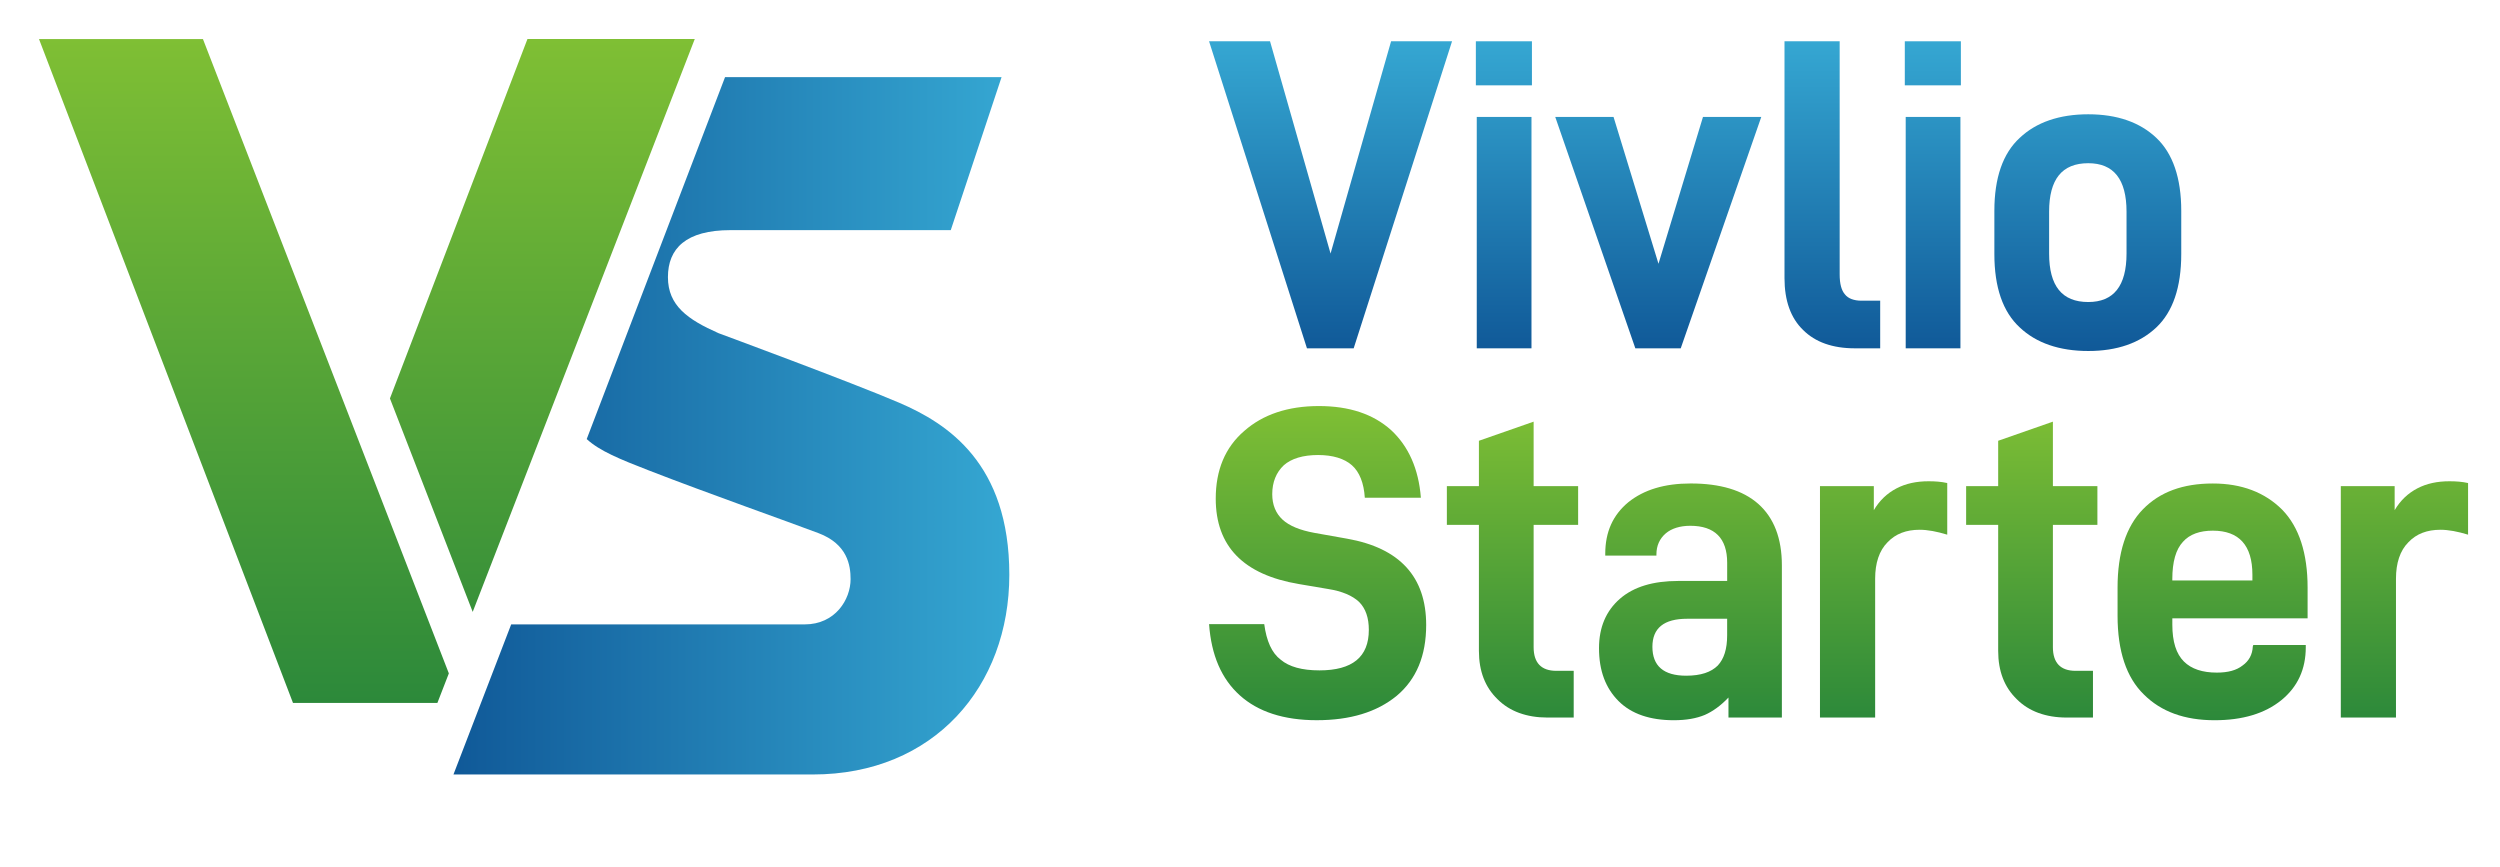
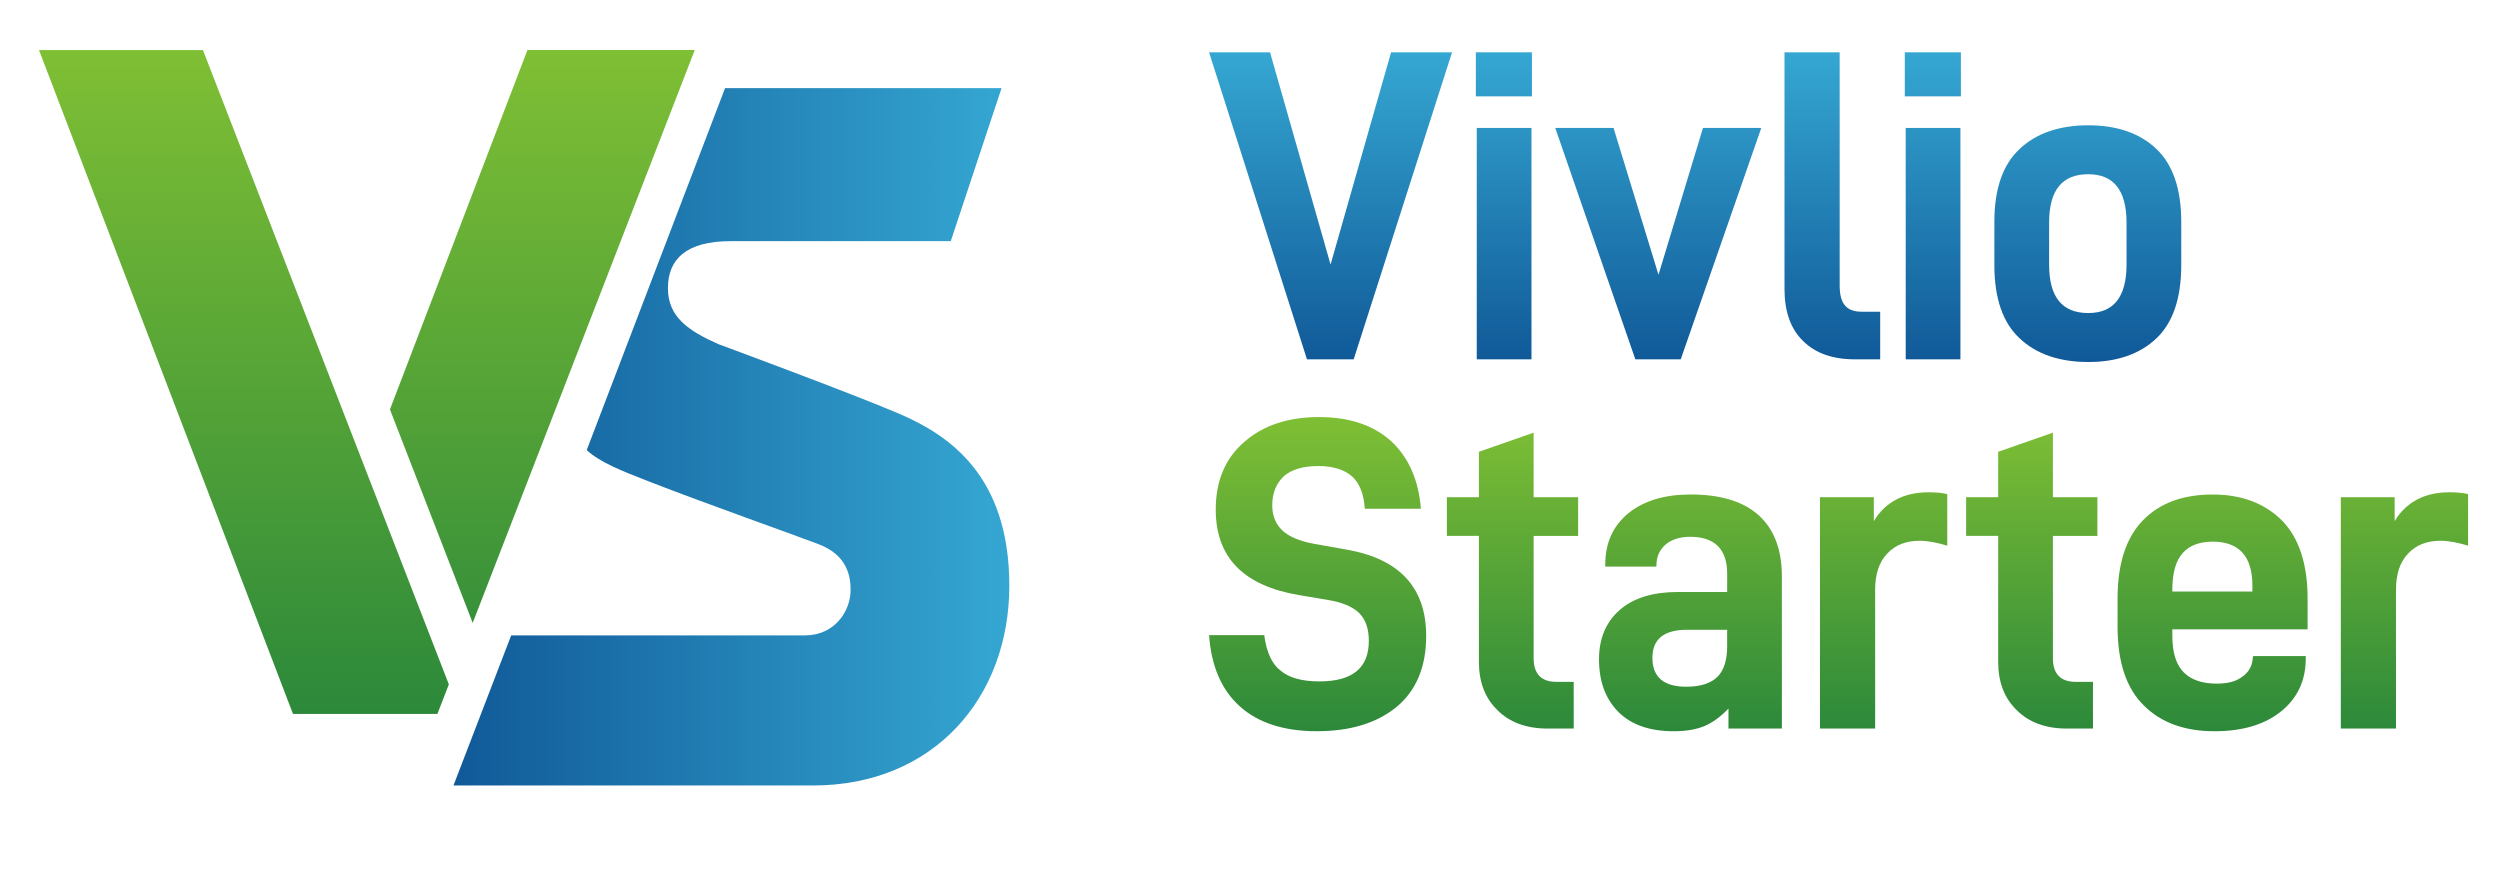
- <svg xmlns="http://www.w3.org/2000/svg" viewBox="0 0 845 293" shape-rendering="geometricPrecision" text-rendering="geometricPrecision">
+ <svg xmlns="http://www.w3.org/2000/svg" viewBox="0 0 900 320" shape-rendering="geometricPrecision" text-rendering="geometricPrecision">
  <defs>
    <linearGradient id="vsGradGreen" x1="124" y1="234.75" x2="124" y2="10.35" gradientUnits="userSpaceOnUse">
      <stop offset="0" stop-color="#2c893a" />
      <stop offset="1" stop-color="#7fbf34" />
    </linearGradient>
    <linearGradient id="vsGradBlue" x1="153.27" y1="141.08" x2="341.15" y2="141.08" gradientUnits="userSpaceOnUse">
      <stop offset="0" stop-color="#105998" />
      <stop offset="1" stop-color="#35a7d2" />
    </linearGradient>
    <linearGradient id="gradBlue" x1="228.709" y1="144.318" x2="228.709" y2="13.467" gradientUnits="userSpaceOnUse">
      <stop offset="0" style="stop-color:#105998" />
      <stop offset="1" style="stop-color:#35A7D2" />
    </linearGradient>
    <linearGradient id="gradGreen" x1="759.528" y1="144.318" x2="759.528" y2="11.587" gradientUnits="userSpaceOnUse">
      <stop offset="0" style="stop-color:#2C893A" />
      <stop offset="1" style="stop-color:#7FBF34" />
    </linearGradient>
  </defs>
-   <g transform="translate(0, 2.835)">
-     <path fill="url(#vsGradGreen)" d="M151.71,224.77l-3.87,9.98h-48.81L13.18,10.36h55.41l83.12,214.41ZM159.77,203.99L234.83,10.35h-56.55l-46.48,121.49,27.97,72.14Z" />
-     <path fill="url(#vsGradBlue)" d="M272,208.21h-99.22l-19.51,50.73h121.46c41.02,0,66.42-29.85,66.42-67.51s-20.86-51.12-37.25-58.15c-16.39-7.02-61.04-23.5-61.04-23.5-10.37-4.6-17.1-9.28-17.1-18.94s6.05-15.89,21.17-15.89h74.43l17.17-51.72h-93.46l-46.76,122.34c4.32,4.01,11.37,6.86,20.86,10.55,20.05,7.79,47.75,17.55,57.51,21.26,9.76,3.71,10.82,10.85,10.82,15.54,0,6.9-5.2,15.29-15.5,15.29Z" />
-   </g>
-   <g transform="translate(390, 3.18) scale(0.8)">
-     <g>
-       <path fill="url(#gradBlue)" d="M74.66,103.15l25.57-89.68h25.76L84.43,143.19H64.69L23.33,13.47h25.76L74.66,103.15z" />
-       <path fill="url(#gradBlue)" d="M159.74,32.08h-23.69V13.47h23.69V32.08z M159.55,143.19h-23.12V45.43h23.12V143.19z" />
-       <path fill="url(#gradBlue)" d="M213.21,107.47l18.8-62.04h24.63l-34.03,97.76h-19.18l-33.84-97.76h24.63L213.21,107.47z" />
-       <path fill="url(#gradBlue)" d="M266.45,113.49V13.47h23.31v98.51c0,3.95,0.75,6.77,2.26,8.46c1.32,1.69,3.76,2.63,6.96,2.63h7.9v20.12h-10.72c-9.4,0-16.73-2.63-21.81-7.71C269.08,130.41,266.45,123.07,266.45,113.49z" />
-       <path fill="url(#gradBlue)" d="M340.97,32.08h-23.69V13.47h23.69V32.08z M340.78,143.19h-23.12V45.43h23.12V143.19z" />
-       <path fill="url(#gradBlue)" d="M355.12,103.33V85.1c0-13.91,3.57-24.25,10.72-30.83c6.96-6.58,16.73-9.96,28.95-9.96s21.81,3.38,28.76,9.96s10.53,16.92,10.53,30.83v18.24c0,14.1-3.57,24.44-10.53,31.02s-16.54,9.96-28.76,9.96s-22-3.38-28.95-9.96C358.7,127.77,355.12,117.43,355.12,103.33z M394.79,64.98c-11.09,0-16.54,6.77-16.54,20.49v17.67c0,13.72,5.45,20.49,16.54,20.49c10.72,0,16.17-6.77,16.17-20.49V85.47C410.96,71.75,405.51,64.98,394.79,64.98z" />
+   <g transform="translate(0, 3.965) scale(1.06509)">
+     <g transform="translate(0, 2.835)">
+       <path fill="url(#vsGradGreen)" d="M151.71,224.77l-3.87,9.98h-48.81L13.18,10.36h55.41l83.12,214.41ZM159.77,203.99L234.83,10.35h-56.55l-46.48,121.49,27.97,72.14Z" />
+       <path fill="url(#vsGradBlue)" d="M272,208.21h-99.22l-19.51,50.73h121.46c41.02,0,66.42-29.85,66.42-67.51s-20.86-51.12-37.25-58.15c-16.39-7.02-61.04-23.5-61.04-23.5-10.37-4.6-17.1-9.28-17.1-18.94s6.05-15.89,21.17-15.89h74.43l17.17-51.72h-93.46l-46.76,122.34c4.32,4.01,11.37,6.86,20.86,10.55,20.05,7.79,47.75,17.55,57.51,21.26,9.76,3.71,10.82,10.85,10.82,15.54,0,6.9-5.2,15.29-15.5,15.29Z" />
    </g>
-     <g transform="translate(-470.24, 156)">
-       <path fill="url(#gradGreen)" d="M493.57,103.71h23.31c0.94,7.14,3.2,12.22,6.96,15.04c3.57,3.01,9.02,4.51,16.36,4.51c13.91,0,20.87-5.64,20.87-17.11c0-5.08-1.32-9.02-4.14-11.84c-2.82-2.63-7.14-4.51-13.16-5.45l-12.22-2.07c-23.5-3.95-35.16-15.98-35.16-36.1c0-12.03,3.95-21.62,12.03-28.58c7.9-6.96,18.42-10.53,31.58-10.53c12.78,0,22.94,3.38,30.46,10.15c7.33,6.77,11.66,16.36,12.6,28.58h-23.69c-0.38-6.2-2.26-10.9-5.45-13.72c-3.2-2.82-8.08-4.32-14.29-4.32c-6.39,0-11.28,1.5-14.48,4.32c-3.2,3.01-4.89,7.14-4.89,12.22c0,4.51,1.5,8.08,4.32,10.72c2.82,2.63,7.33,4.51,13.54,5.64l13.72,2.44c22.37,3.95,33.46,16.17,33.46,36.47c0,12.97-4.14,22.94-12.41,29.89c-8.46,6.96-19.74,10.34-33.84,10.34c-13.91,0-24.82-3.57-32.52-10.53C498.83,126.83,494.51,116.87,493.57,103.71z" />
-       <path fill="url(#gradGreen)" d="M640.3,123.45h7.33v19.74h-11.09c-8.84,0-15.98-2.63-21.06-7.71c-5.26-5.08-7.9-11.84-7.9-20.49V61.78h-13.54V45.43h13.54V26.25l23.12-8.08v27.26h18.8v16.36h-18.8v51.7C630.71,120.07,633.91,123.45,640.3,123.45z" />
-       <path fill="url(#gradGreen)" d="M735.58,78.89v64.3h-22.56v-8.46c-3.2,3.38-6.58,5.83-9.96,7.33c-3.57,1.5-7.9,2.26-13.16,2.26c-9.96,0-17.86-2.63-23.31-8.08s-8.27-12.78-8.27-22.37c0-8.84,3.01-15.79,8.84-20.87s14.1-7.52,24.63-7.52h20.68v-7.71c0-10.34-5.26-15.6-15.6-15.6c-4.32,0-7.9,1.13-10.34,3.2c-2.63,2.26-3.95,5.26-3.95,8.84v0.56h-21.62V74c0-9.21,3.2-16.36,9.78-21.81c6.58-5.26,15.23-7.9,26.32-7.9c12.41,0,22,2.82,28.58,8.65C732.2,58.78,735.58,67.42,735.58,78.89z M712.46,108.41v-6.96h-16.92c-9.78,0-14.66,3.95-14.66,11.84c0,8.08,4.7,12.22,14.29,12.22c6.2,0,10.53-1.5,13.35-4.32C711.14,118.37,712.46,114.24,712.46,108.41z" />
-       <path fill="url(#gradGreen)" d="M774.42,55.58c2.44-4.14,5.64-7.14,9.59-9.21c3.95-2.07,8.46-3.01,13.54-3.01c2.82,0,5.45,0.19,7.9,0.75v21.81c-4.32-1.32-8.27-2.07-11.66-2.07c-5.64,0-10.15,1.69-13.54,5.26c-3.57,3.57-5.26,8.84-5.26,15.42v58.66h-23.31V45.43h22.75V55.58z" />
-       <path fill="url(#gradGreen)" d="M859.69,123.45h7.33v19.74h-11.09c-8.84,0-15.98-2.63-21.06-7.71c-5.26-5.08-7.9-11.84-7.9-20.49V61.78h-13.54V45.43h13.54V26.25l23.12-8.08v27.26h18.8v16.36h-18.8v51.7C850.1,120.07,853.3,123.45,859.69,123.45z" />
-       <path fill="url(#gradGreen)" d="M905.43,119.5c3.2,3.2,7.9,4.7,13.91,4.7c4.7,0,8.27-0.94,10.9-3.01c2.63-1.88,4.14-4.51,4.32-8.08l0.19-0.56h22.18v0.94c0,9.21-3.38,16.73-10.34,22.37c-6.96,5.64-16.36,8.46-28.2,8.46c-12.6,0-22.56-3.57-29.89-10.9c-7.33-7.14-11.09-18.24-11.09-33.28V88.29c0-14.66,3.57-25.76,10.72-33.09c7.14-7.33,16.92-10.9,29.52-10.9c12.22,0,22,3.76,29.33,11.09c7.14,7.33,10.72,18.42,10.72,32.9v12.97h-57.15v2.63C900.54,111.23,902.23,116.31,905.43,119.5z M900.54,84.72v0.56h33.84v-2.44c0-12.41-5.64-18.61-16.73-18.61c-5.45,0-9.78,1.5-12.6,4.7C902.05,72.12,900.54,77.39,900.54,84.72z" />
-       <path fill="url(#gradGreen)" d="M994.47,55.58c2.44-4.14,5.64-7.14,9.59-9.21c3.95-2.07,8.46-3.01,13.54-3.01c2.82,0,5.45,0.19,7.9,0.75v21.81c-4.32-1.32-8.27-2.07-11.66-2.07c-5.64,0-10.15,1.69-13.54,5.26c-3.57,3.57-5.26,8.84-5.26,15.42v58.66h-23.31V45.43h22.75V55.58z" />
+     <g transform="translate(390, 3.18) scale(0.8)">
+       <g>
+         <path fill="url(#gradBlue)" d="M74.66,103.15l25.57-89.68h25.76L84.43,143.19H64.69L23.33,13.47h25.76L74.66,103.15z" />
+         <path fill="url(#gradBlue)" d="M159.74,32.08h-23.69V13.47h23.69V32.08z M159.55,143.19h-23.12V45.43h23.12V143.19z" />
+         <path fill="url(#gradBlue)" d="M213.21,107.47l18.8-62.04h24.63l-34.03,97.76h-19.18l-33.84-97.76h24.63L213.21,107.47z" />
+         <path fill="url(#gradBlue)" d="M266.45,113.49V13.47h23.31v98.51c0,3.95,0.75,6.77,2.26,8.46c1.32,1.69,3.76,2.63,6.96,2.63h7.9v20.12h-10.72c-9.4,0-16.73-2.63-21.81-7.71C269.08,130.41,266.45,123.07,266.45,113.49z" />
+         <path fill="url(#gradBlue)" d="M340.97,32.08h-23.69V13.47h23.69V32.08z M340.78,143.19h-23.12V45.43h23.12V143.19z" />
+         <path fill="url(#gradBlue)" d="M355.12,103.33V85.1c0-13.91,3.57-24.25,10.72-30.83c6.96-6.58,16.73-9.96,28.95-9.96s21.81,3.38,28.76,9.96s10.53,16.92,10.53,30.83v18.24c0,14.1-3.57,24.44-10.53,31.02s-16.54,9.96-28.76,9.96s-22-3.38-28.95-9.96C358.7,127.77,355.12,117.43,355.12,103.33z M394.79,64.98c-11.09,0-16.54,6.77-16.54,20.49v17.67c0,13.72,5.45,20.49,16.54,20.49c10.72,0,16.17-6.77,16.17-20.49V85.47C410.96,71.75,405.51,64.98,394.79,64.98z" />
+       </g>
+       <g transform="translate(-470.24, 156)">
+         <path fill="url(#gradGreen)" d="M493.57,103.71h23.31c0.94,7.14,3.2,12.22,6.96,15.04c3.57,3.01,9.02,4.51,16.36,4.51c13.91,0,20.87-5.64,20.87-17.11c0-5.08-1.32-9.02-4.14-11.84c-2.82-2.63-7.14-4.51-13.16-5.45l-12.22-2.07c-23.5-3.95-35.16-15.98-35.16-36.1c0-12.03,3.95-21.62,12.03-28.58c7.9-6.96,18.42-10.53,31.58-10.53c12.78,0,22.94,3.38,30.46,10.15c7.33,6.77,11.66,16.36,12.6,28.58h-23.69c-0.38-6.2-2.26-10.9-5.45-13.72c-3.2-2.82-8.08-4.32-14.29-4.32c-6.39,0-11.28,1.5-14.48,4.32c-3.2,3.01-4.89,7.14-4.89,12.22c0,4.51,1.5,8.08,4.32,10.72c2.82,2.63,7.33,4.51,13.54,5.64l13.72,2.44c22.37,3.95,33.46,16.17,33.46,36.47c0,12.97-4.14,22.94-12.41,29.89c-8.46,6.96-19.74,10.34-33.84,10.34c-13.91,0-24.82-3.57-32.52-10.53C498.83,126.83,494.51,116.87,493.57,103.71z" />
+         <path fill="url(#gradGreen)" d="M640.3,123.45h7.33v19.74h-11.09c-8.84,0-15.98-2.63-21.06-7.71c-5.26-5.08-7.9-11.84-7.9-20.49V61.78h-13.54V45.43h13.54V26.25l23.12-8.08v27.26h18.8v16.36h-18.8v51.7C630.71,120.07,633.91,123.45,640.3,123.45z" />
+         <path fill="url(#gradGreen)" d="M735.58,78.89v64.3h-22.56v-8.46c-3.2,3.38-6.58,5.83-9.96,7.33c-3.57,1.5-7.9,2.26-13.16,2.26c-9.96,0-17.86-2.63-23.31-8.08s-8.27-12.78-8.27-22.37c0-8.84,3.01-15.79,8.84-20.87s14.1-7.52,24.63-7.52h20.68v-7.71c0-10.34-5.26-15.6-15.6-15.6c-4.32,0-7.9,1.13-10.34,3.2c-2.63,2.26-3.95,5.26-3.95,8.84v0.56h-21.62V74c0-9.21,3.2-16.36,9.78-21.81c6.58-5.26,15.23-7.9,26.32-7.9c12.41,0,22,2.82,28.58,8.65C732.2,58.78,735.58,67.42,735.58,78.89z M712.46,108.41v-6.96h-16.92c-9.78,0-14.66,3.95-14.66,11.84c0,8.08,4.7,12.22,14.29,12.22c6.2,0,10.53-1.5,13.35-4.32C711.14,118.37,712.46,114.24,712.46,108.41z" />
+         <path fill="url(#gradGreen)" d="M774.42,55.58c2.44-4.14,5.64-7.14,9.59-9.21c3.95-2.07,8.46-3.01,13.54-3.01c2.82,0,5.45,0.19,7.9,0.75v21.81c-4.32-1.32-8.27-2.07-11.66-2.07c-5.64,0-10.15,1.69-13.54,5.26c-3.57,3.57-5.26,8.84-5.26,15.42v58.66h-23.31V45.43h22.75V55.58z" />
+         <path fill="url(#gradGreen)" d="M859.69,123.45h7.33v19.74h-11.09c-8.84,0-15.98-2.63-21.06-7.71c-5.26-5.08-7.9-11.84-7.9-20.49V61.78h-13.54V45.43h13.54V26.25l23.12-8.08v27.26h18.8v16.36h-18.8v51.7C850.1,120.07,853.3,123.45,859.69,123.45z" />
+         <path fill="url(#gradGreen)" d="M905.43,119.5c3.2,3.2,7.9,4.7,13.91,4.7c4.7,0,8.27-0.94,10.9-3.01c2.63-1.88,4.14-4.51,4.32-8.08l0.19-0.56h22.18v0.94c0,9.21-3.38,16.73-10.34,22.37c-6.96,5.64-16.36,8.46-28.2,8.46c-12.6,0-22.56-3.57-29.89-10.9c-7.33-7.14-11.09-18.24-11.09-33.28V88.29c0-14.66,3.57-25.76,10.72-33.09c7.14-7.33,16.92-10.9,29.52-10.9c12.22,0,22,3.76,29.33,11.09c7.14,7.33,10.72,18.42,10.72,32.9v12.97h-57.15v2.63C900.54,111.23,902.23,116.31,905.43,119.5z M900.54,84.72v0.56h33.84v-2.44c0-12.41-5.64-18.61-16.73-18.61c-5.45,0-9.78,1.5-12.6,4.7C902.05,72.12,900.54,77.39,900.54,84.72z" />
+         <path fill="url(#gradGreen)" d="M994.47,55.58c2.44-4.14,5.64-7.14,9.59-9.21c3.95-2.07,8.46-3.01,13.54-3.01c2.82,0,5.45,0.19,7.9,0.75v21.81c-4.32-1.32-8.27-2.07-11.66-2.07c-5.64,0-10.15,1.69-13.54,5.26c-3.57,3.57-5.26,8.84-5.26,15.42v58.66h-23.31V45.43h22.75V55.58z" />
+       </g>
    </g>
  </g>
</svg>
